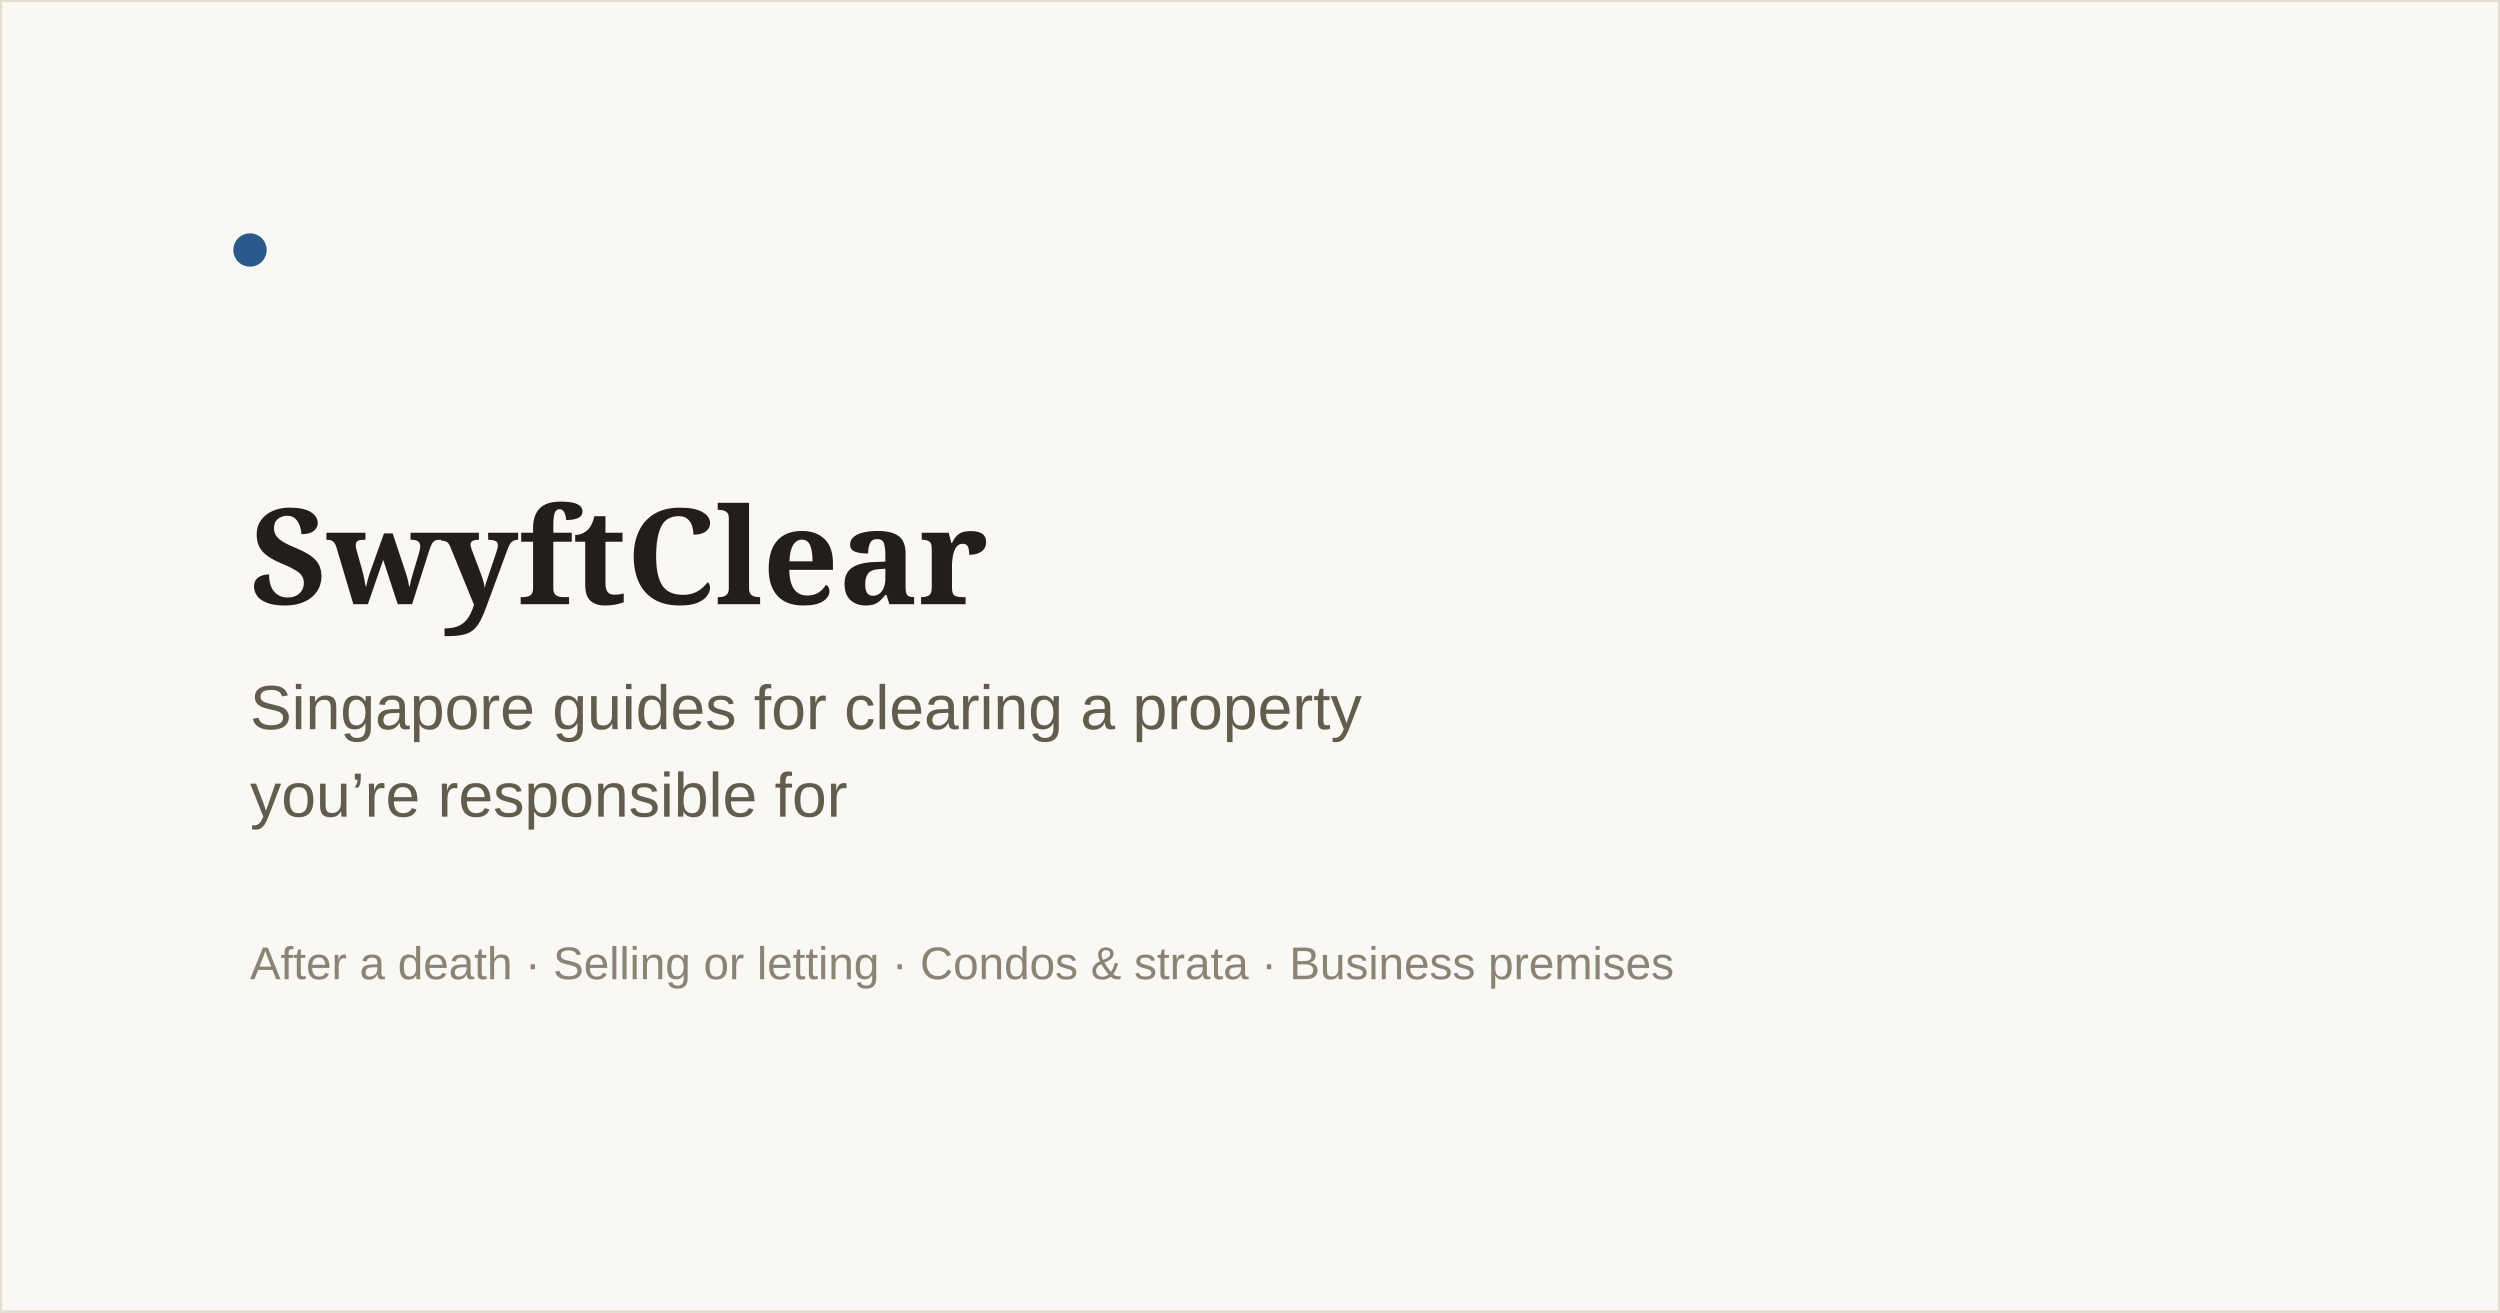
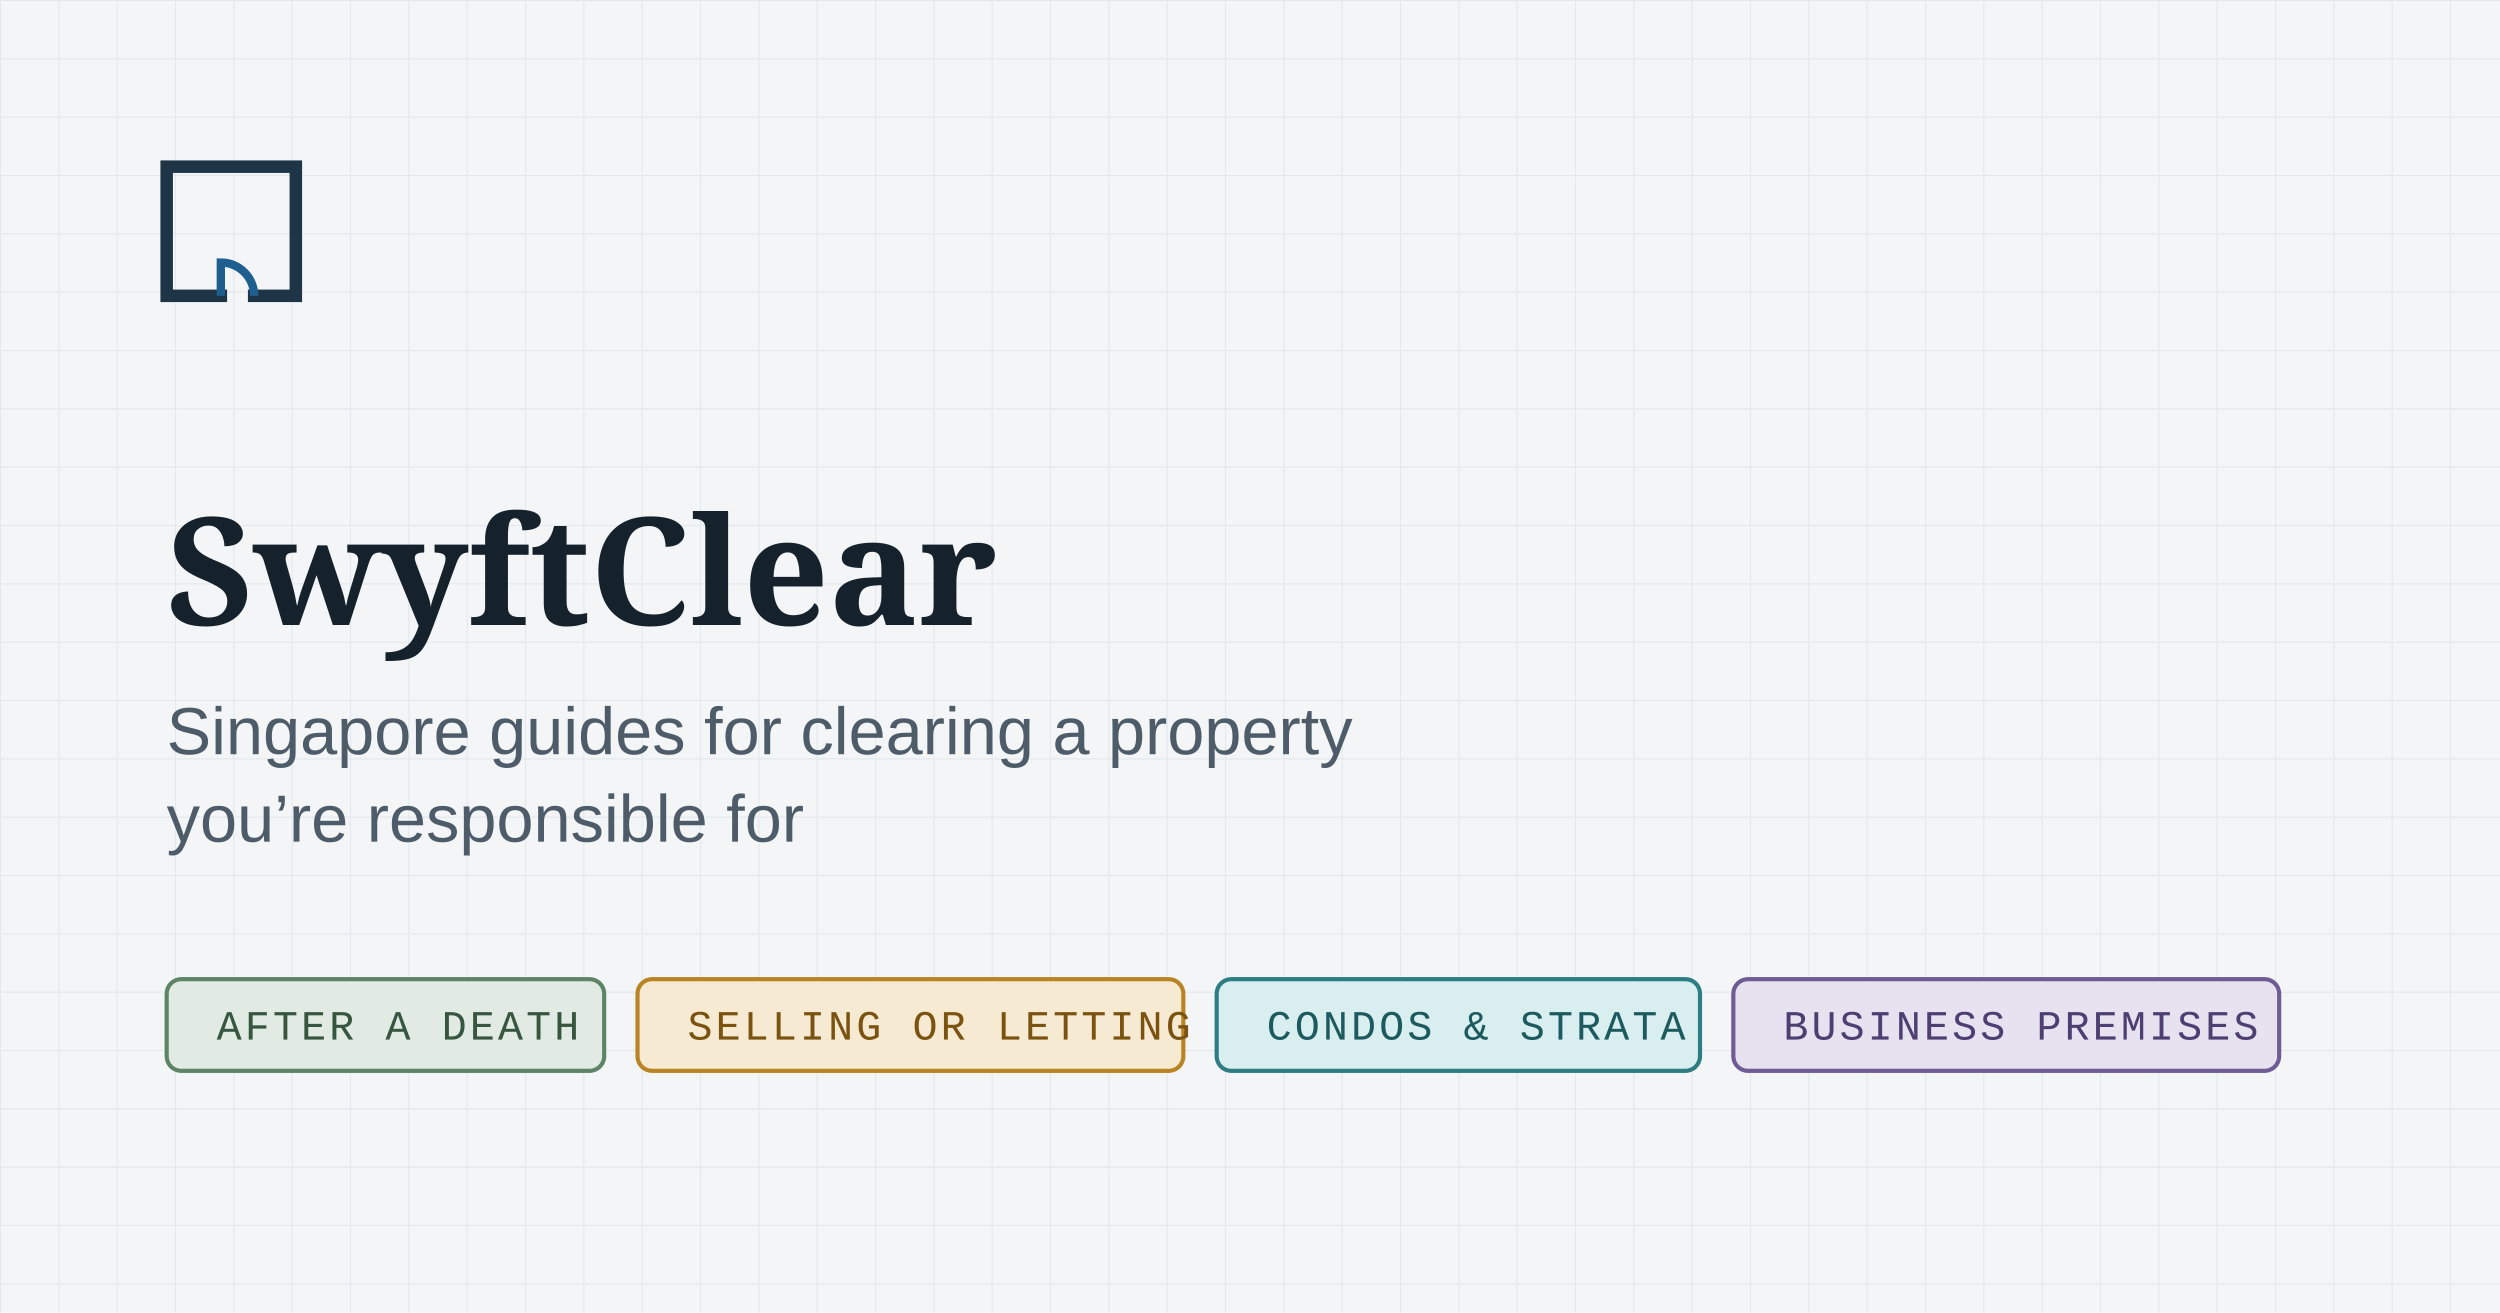
<svg xmlns="http://www.w3.org/2000/svg" width="1200" height="630" viewBox="0 0 1200 630">
-   <rect width="1200" height="630" fill="#faf8f4" />
-   <rect x="0" y="0" width="1200" height="630" fill="none" stroke="#e3ddd0" stroke-width="2" />
-   <circle cx="120" cy="120" r="8" fill="#2a5a8c" />
-   <text x="120" y="290" font-family="Georgia, serif" font-size="64" fill="#221f1a" font-weight="600">SwyftClear</text>
-   <text x="120" y="350" font-family="Arial, sans-serif" font-size="30" fill="#625c4d">Singapore guides for clearing a property</text>
-   <text x="120" y="392" font-family="Arial, sans-serif" font-size="30" fill="#625c4d">you’re responsible for</text>
-   <text x="120" y="470" font-family="Arial, sans-serif" font-size="22" fill="#8b8474">After a death · Selling or letting · Condos &amp; strata · Business premises</text>
+   <defs>
+     <pattern id="grid" width="28" height="28" patternUnits="userSpaceOnUse">
+       <path d="M28 0 H0 V28" fill="none" stroke="#1f5f8f" stroke-opacity="0.08" stroke-width="1" />
+     </pattern>
+   </defs>
+   <rect width="1200" height="630" fill="#f3f5f6" />
+   <rect width="1200" height="630" fill="url(#grid)" />
+   <path d="M106 142 H80 V80 H142 V142 H122" fill="none" stroke="#1d3547" stroke-width="6" stroke-linecap="square" />
+   <path d="M106 142 V126 A16 16 0 0 1 122 142" fill="none" stroke="#1f5f8f" stroke-width="4" />
+   <text x="80" y="300" font-family="Georgia, serif" font-size="72" font-weight="600" fill="#15212b">SwyftClear</text>
+   <text x="80" y="362" font-family="Arial, sans-serif" font-size="32" fill="#4d5c68">Singapore guides for clearing a property</text>
+   <text x="80" y="404" font-family="Arial, sans-serif" font-size="32" fill="#4d5c68">you’re responsible for</text>
+   <g font-family="'Courier New', monospace" font-size="20" letter-spacing="1.5">
+     <rect x="80" y="470" width="210" height="44" rx="7" fill="#e2ebe3" stroke="#5e8466" stroke-width="2" />
+     <text x="104" y="499" fill="#37563f">AFTER A DEATH</text>
+     <rect x="306" y="470" width="262" height="44" rx="7" fill="#f6ead3" stroke="#b98424" stroke-width="2" />
+     <text x="330" y="499" fill="#7a5310">SELLING OR LETTING</text>
+     <rect x="584" y="470" width="232" height="44" rx="7" fill="#d9eeee" stroke="#2e7d83" stroke-width="2" />
+     <text x="608" y="499" fill="#1d5a5f">CONDOS &amp; STRATA</text>
+     <rect x="832" y="470" width="262" height="44" rx="7" fill="#e7e2f0" stroke="#6f5c95" stroke-width="2" />
+     <text x="856" y="499" fill="#4e3f72">BUSINESS PREMISES</text>
+   </g>
</svg>
